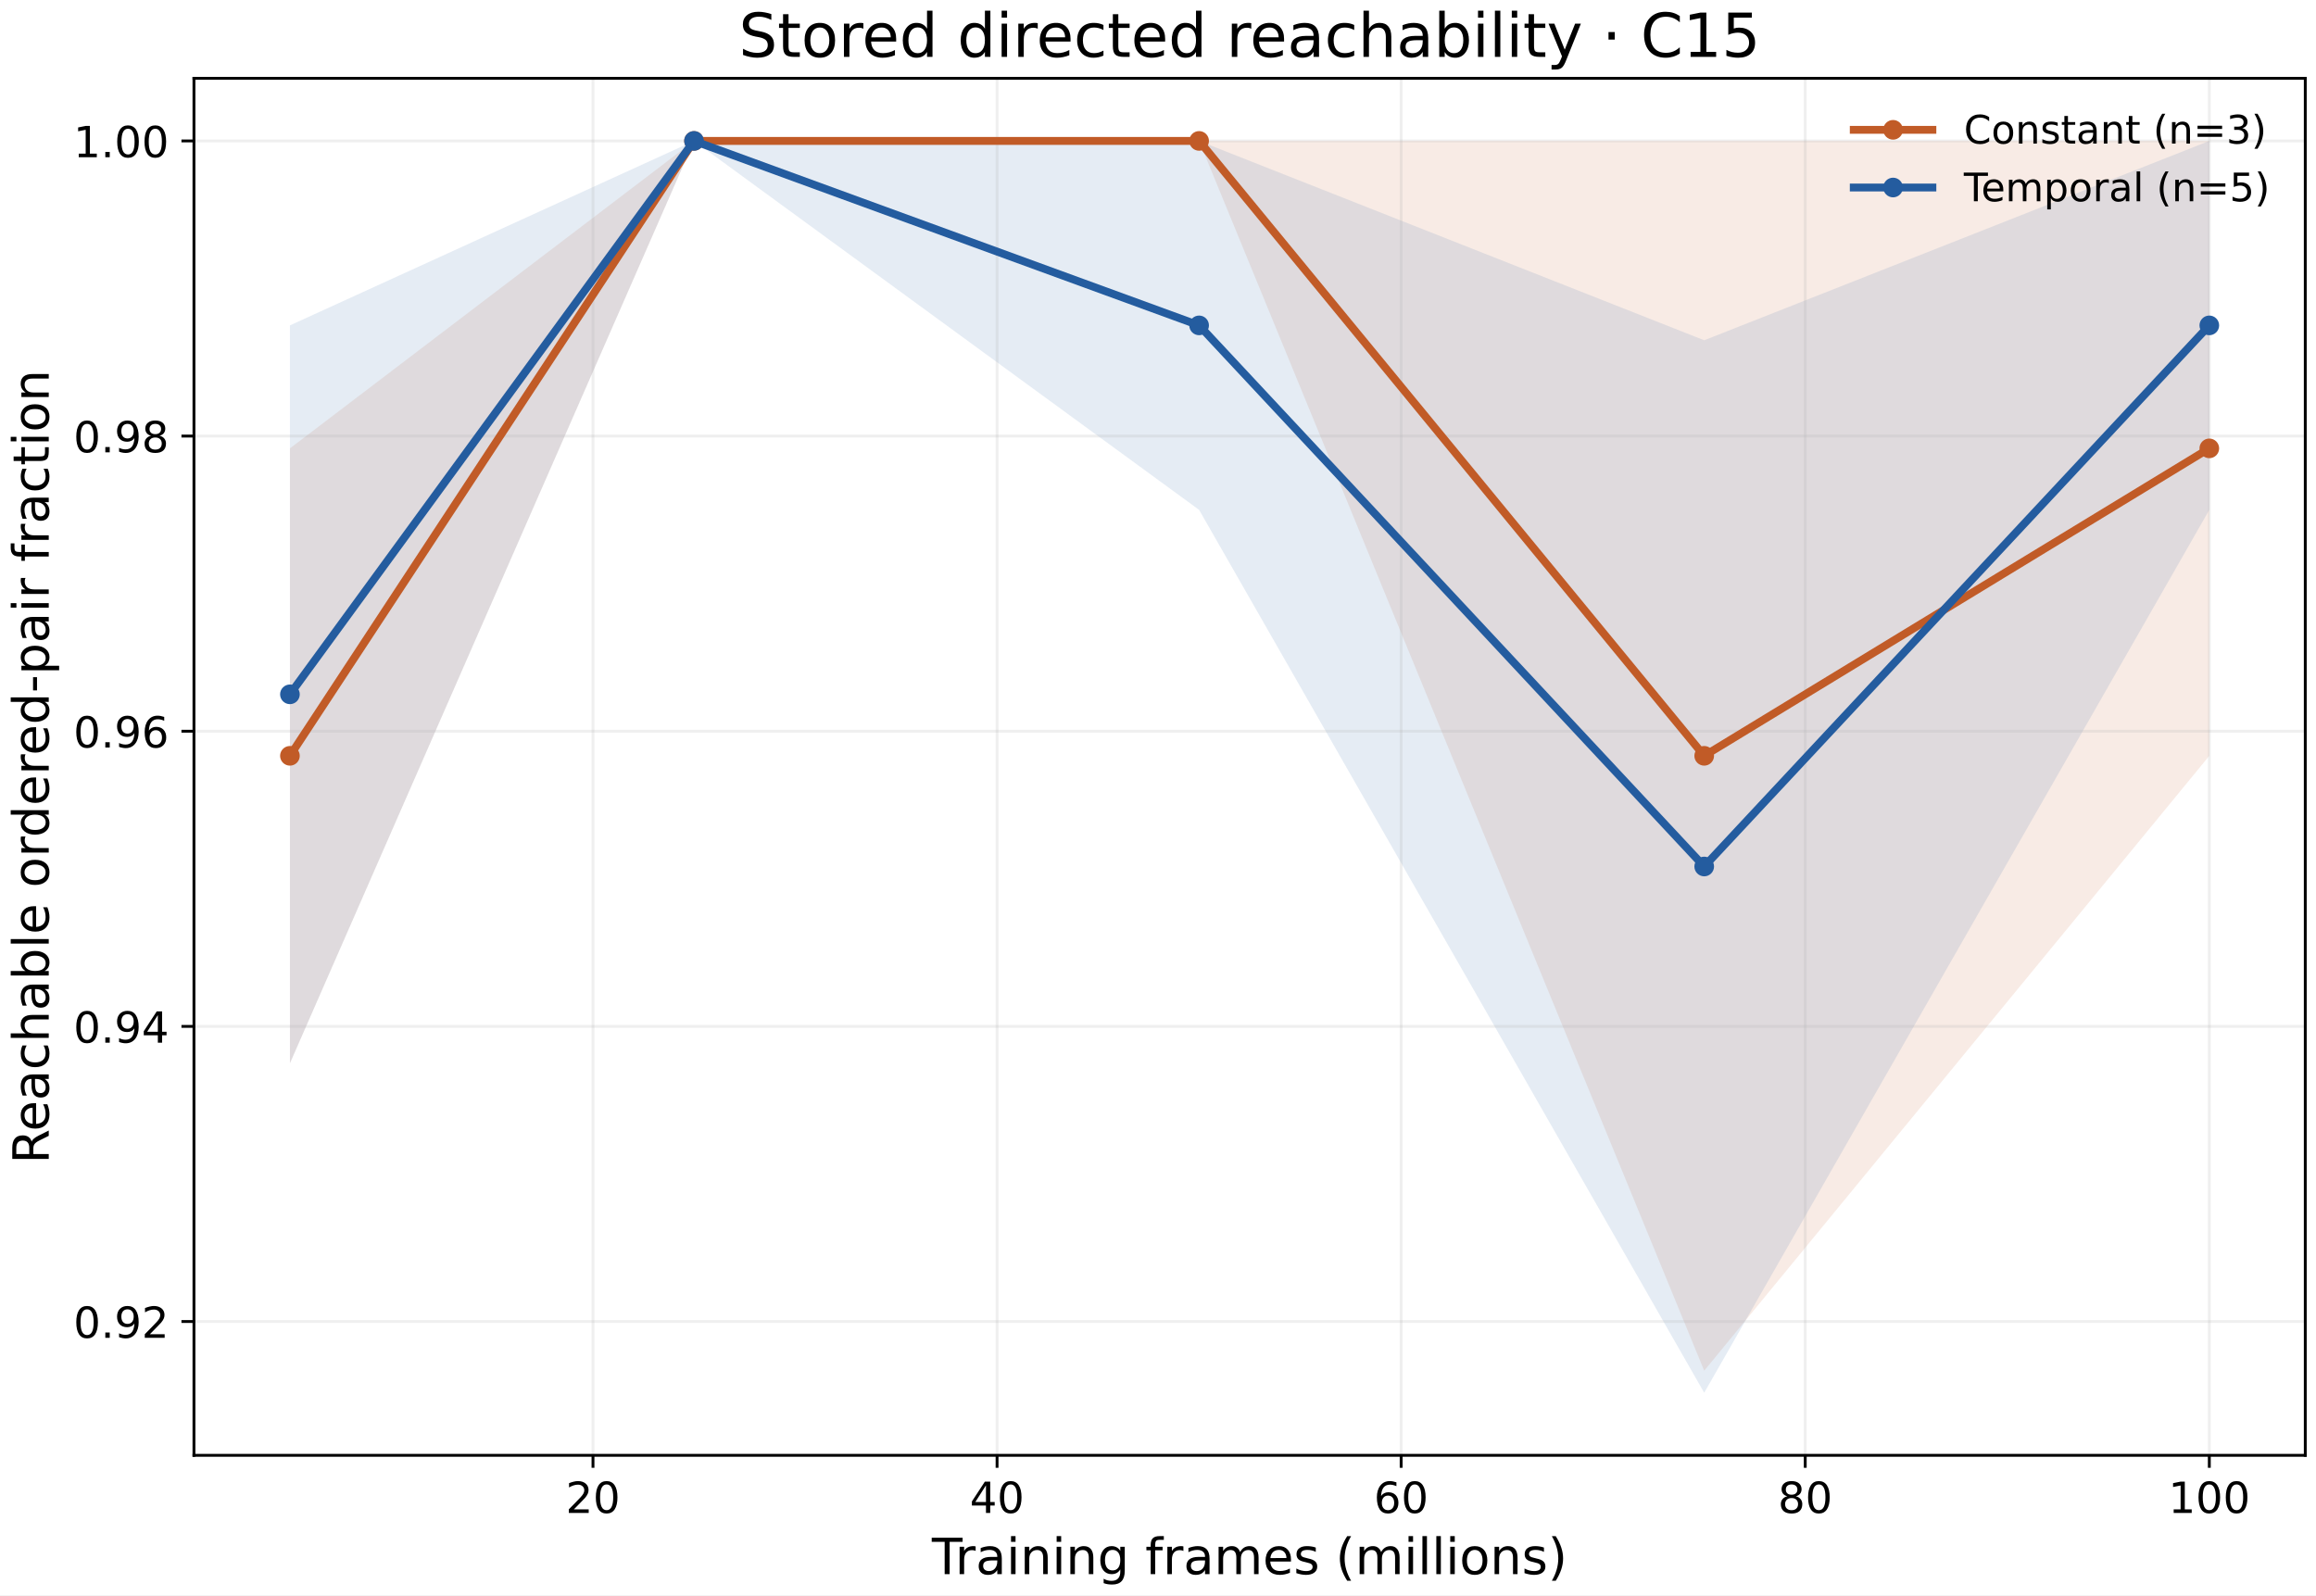
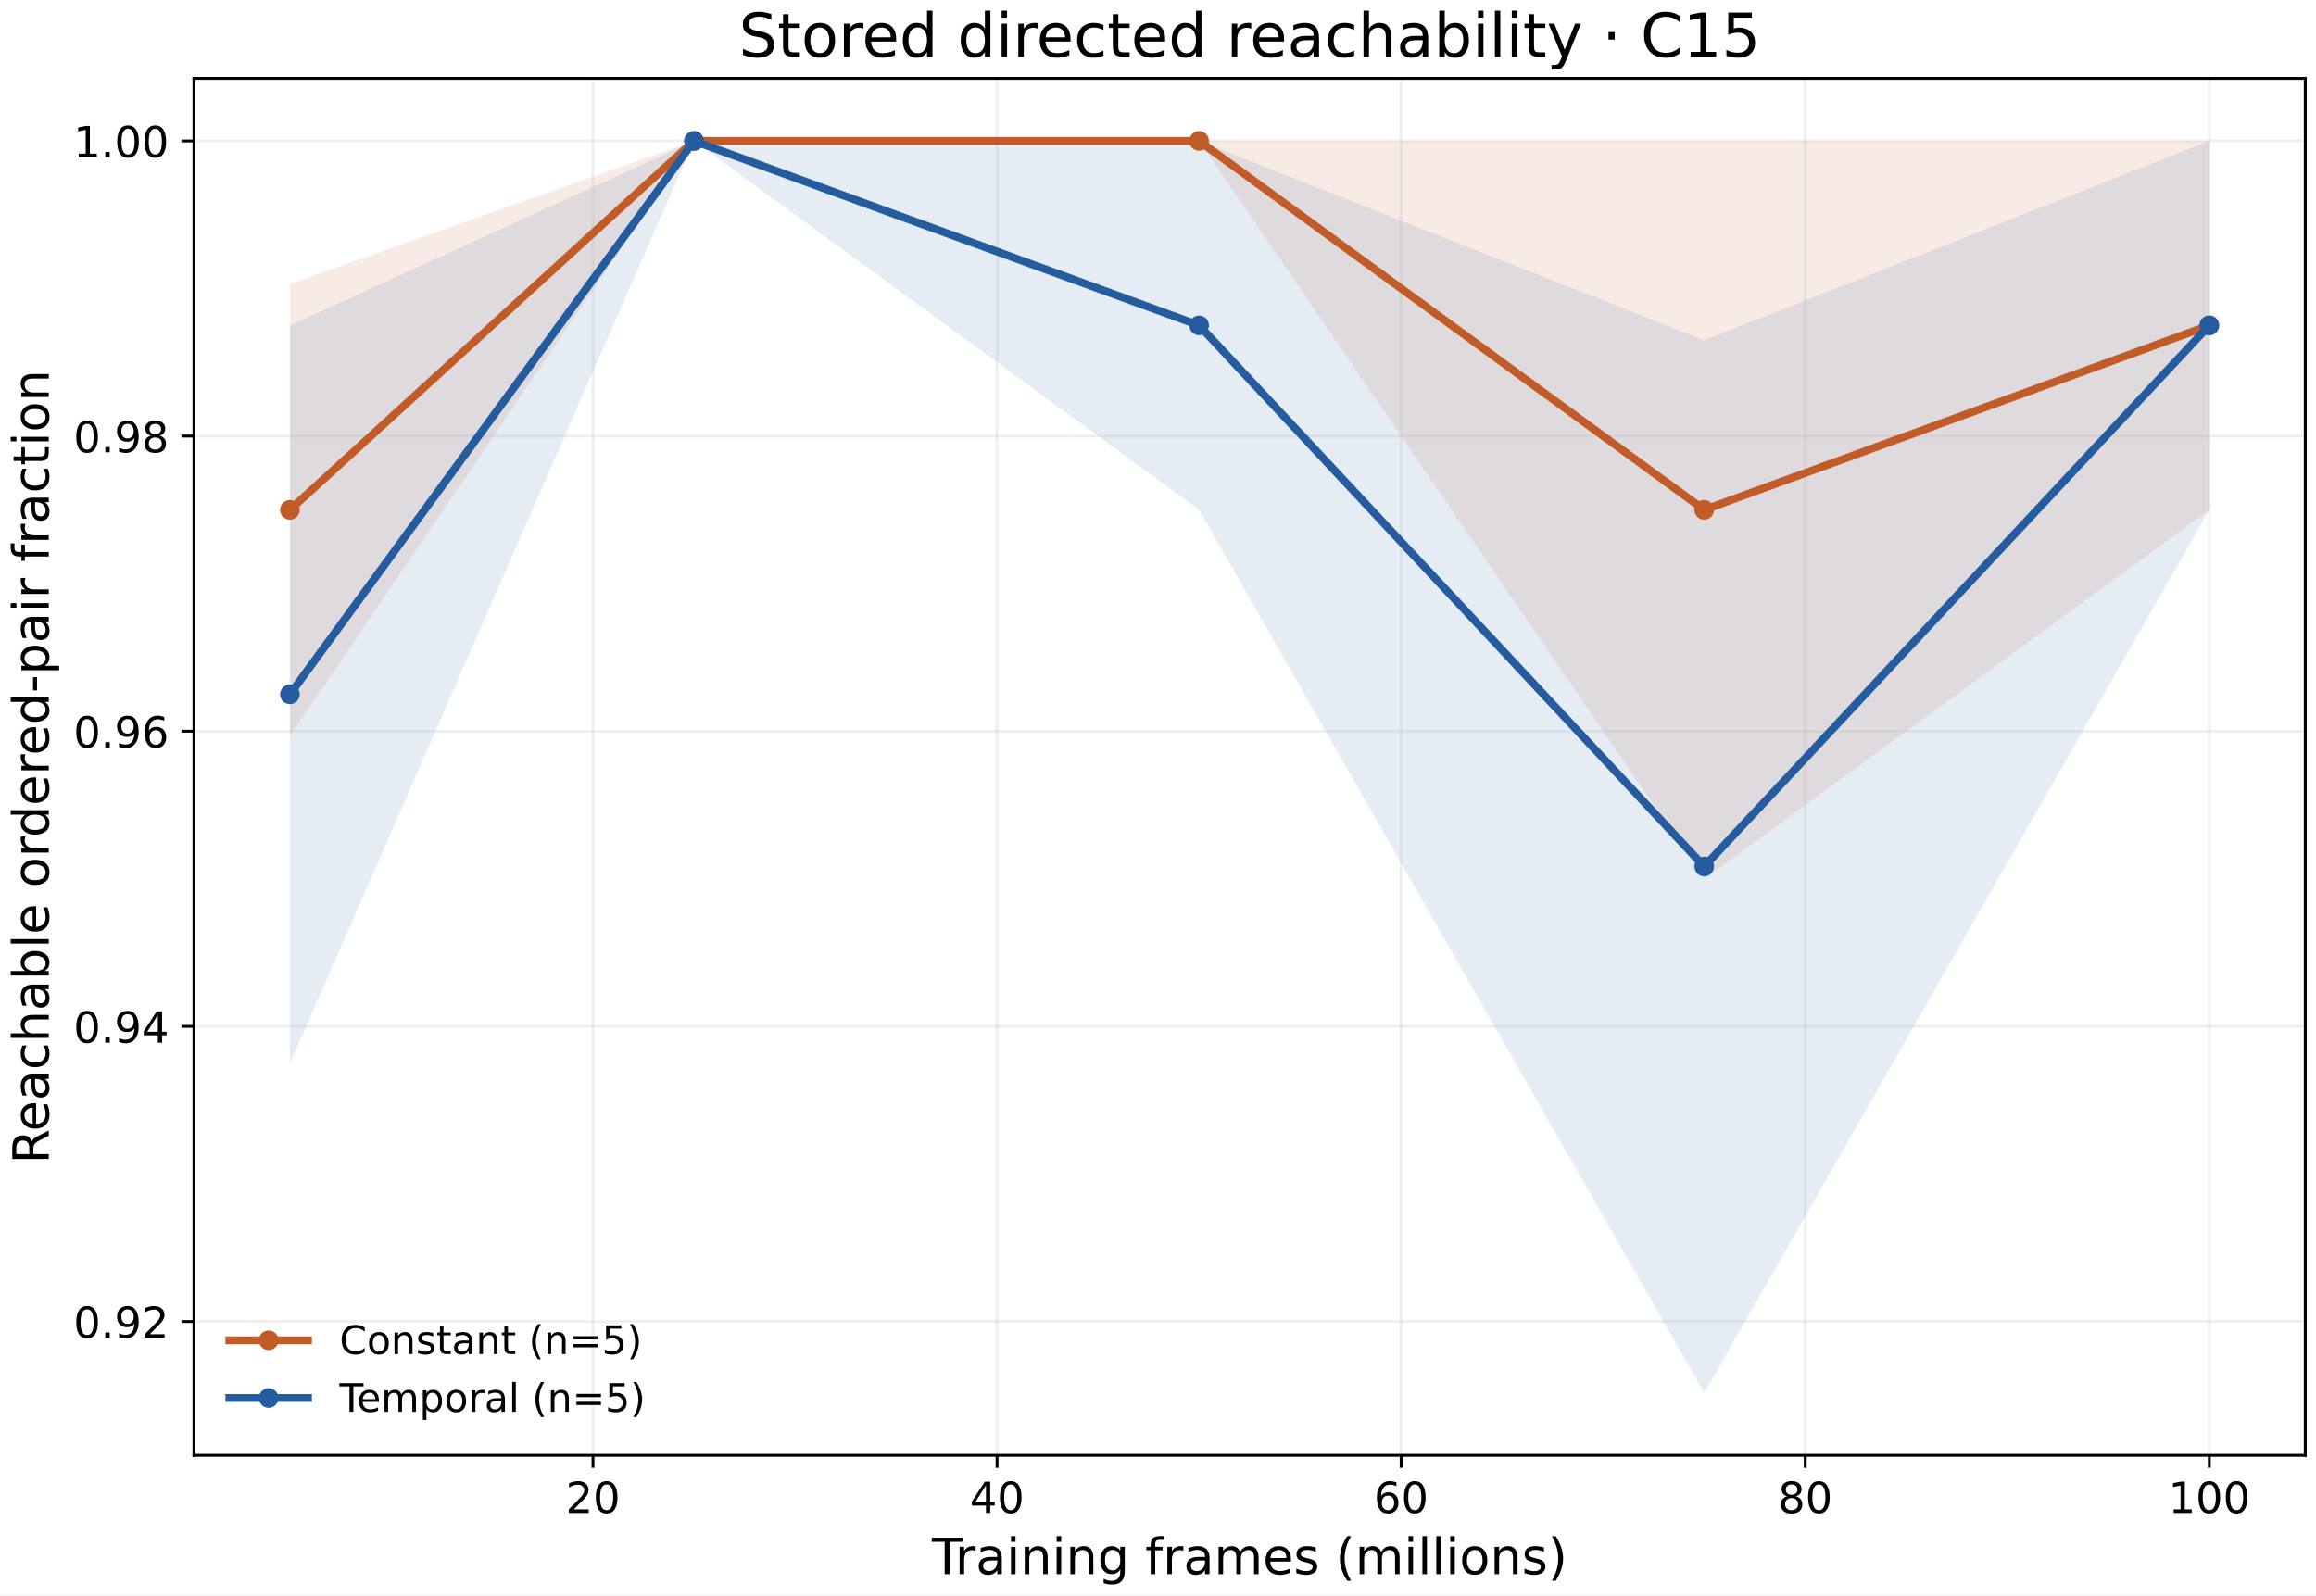
<svg xmlns="http://www.w3.org/2000/svg" xmlns:xlink="http://www.w3.org/1999/xlink" width="648pt" height="446.4pt" viewBox="0 0 648 446.4" version="1.1">
  <defs>
    <style type="text/css">*{stroke-linejoin: round; stroke-linecap: butt}</style>
  </defs>
  <g id="figure_1">
    <g id="patch_1">
      <path d="M 0 446.4 L 648 446.4 L 648 0 L 0 0 z " style="fill: #ffffff" />
    </g>
    <g id="axes_1">
      <g id="patch_2">
        <path d="M 54.268 407.237 L 645 407.237 L 645 21.918 L 54.268 21.918 z " style="fill: #ffffff" />
      </g>
-       <g id="PolyCollection_1">
-         <defs>
-           <path id="mbcb8e4360c" d="M 81.12 -320.936 L 81.12 -148.871 L 194.178 -406.968 L 335.502 -406.968 L 476.825 -62.838 L 618.148 -234.903 L 618.148 -406.968 L 618.148 -406.968 L 476.825 -406.968 L 335.502 -406.968 L 194.178 -406.968 L 81.12 -320.936 z " />
-         </defs>
-         <g clip-path="url(#p60c478f68a)">
-           <use xlink:href="#mbcb8e4360c" x="0" y="446.4" style="fill: #c15b27; fill-opacity: 0.12" />
-         </g>
-       </g>
-       <g id="PolyCollection_2">
+       <g id="FillBetweenPolyCollection_1">
+         <defs>
+           <path id="mb7b12213df" d="M 81.12 -366.95 L 81.12 -240.508 L 194.178 -406.968 L 335.502 -406.968 L 476.825 -200.49 L 618.148 -303.729 L 618.148 -406.968 L 618.148 -406.968 L 476.825 -406.968 L 335.502 -406.968 L 194.178 -406.968 L 81.12 -366.95 z " />
+         </defs>
+         <g clip-path="url(#p60c478f68a)">
+           <use xlink:href="#mb7b12213df" x="0" y="446.4" style="fill: #c15b27; fill-opacity: 0.12" />
+         </g>
+       </g>
+       <g id="FillBetweenPolyCollection_2">
        <defs>
          <path id="m6380da2b49" d="M 81.12 -355.348 L 81.12 -148.871 L 194.178 -406.968 L 335.502 -303.729 L 476.825 -56.678 L 618.148 -303.729 L 618.148 -406.968 L 618.148 -406.968 L 476.825 -351.185 L 335.502 -406.968 L 194.178 -406.968 L 81.12 -355.348 z " />
        </defs>
        <g clip-path="url(#p60c478f68a)">
          <use xlink:href="#m6380da2b49" x="0" y="446.4" style="fill: #245c9f; fill-opacity: 0.12" />
        </g>
      </g>
      <g id="matplotlib.axis_1">
        <g id="xtick_1">
          <g id="line2d_1">
            <path d="M 165.914 407.237 L 165.914 21.918 " clip-path="url(#p60c478f68a)" style="fill: none; stroke: #b0b0b0; stroke-opacity: 0.2; stroke-width: 0.8; stroke-linecap: square" />
          </g>
          <g id="line2d_2">
            <defs>
              <path id="m80c05153f4" d="M 0 0 L 0 3.5 " style="stroke: #000000; stroke-width: 0.8" />
            </defs>
            <g>
              <use xlink:href="#m80c05153f4" x="165.914" y="407.237" style="stroke: #000000; stroke-width: 0.8" />
            </g>
          </g>
          <g id="text_1">
-             <text style="font: 12px 'DejaVu Sans'; text-anchor: middle" x="165.914" y="423.355" transform="rotate(-0 165.9138 423.3548)">20</text>
+             <text style="font-size: 12px; font-family: 'DejaVu Sans'; text-anchor: middle" x="165.914" y="423.355" transform="rotate(-0 165.9138 423.3548)">20</text>
          </g>
        </g>
        <g id="xtick_2">
          <g id="line2d_3">
            <path d="M 278.972 407.237 L 278.972 21.918 " clip-path="url(#p60c478f68a)" style="fill: none; stroke: #b0b0b0; stroke-opacity: 0.2; stroke-width: 0.8; stroke-linecap: square" />
          </g>
          <g id="line2d_4">
            <g>
              <use xlink:href="#m80c05153f4" x="278.972" y="407.237" style="stroke: #000000; stroke-width: 0.8" />
            </g>
          </g>
          <g id="text_2">
-             <text style="font: 12px 'DejaVu Sans'; text-anchor: middle" x="278.972" y="423.355" transform="rotate(-0 278.9724 423.3548)">40</text>
+             <text style="font-size: 12px; font-family: 'DejaVu Sans'; text-anchor: middle" x="278.972" y="423.355" transform="rotate(-0 278.9724 423.3548)">40</text>
          </g>
        </g>
        <g id="xtick_3">
          <g id="line2d_5">
            <path d="M 392.031 407.237 L 392.031 21.918 " clip-path="url(#p60c478f68a)" style="fill: none; stroke: #b0b0b0; stroke-opacity: 0.2; stroke-width: 0.8; stroke-linecap: square" />
          </g>
          <g id="line2d_6">
            <g>
              <use xlink:href="#m80c05153f4" x="392.031" y="407.237" style="stroke: #000000; stroke-width: 0.8" />
            </g>
          </g>
          <g id="text_3">
-             <text style="font: 12px 'DejaVu Sans'; text-anchor: middle" x="392.031" y="423.355" transform="rotate(-0 392.0311 423.3548)">60</text>
+             <text style="font-size: 12px; font-family: 'DejaVu Sans'; text-anchor: middle" x="392.031" y="423.355" transform="rotate(-0 392.0311 423.3548)">60</text>
          </g>
        </g>
        <g id="xtick_4">
          <g id="line2d_7">
            <path d="M 505.09 407.237 L 505.09 21.918 " clip-path="url(#p60c478f68a)" style="fill: none; stroke: #b0b0b0; stroke-opacity: 0.2; stroke-width: 0.8; stroke-linecap: square" />
          </g>
          <g id="line2d_8">
            <g>
              <use xlink:href="#m80c05153f4" x="505.09" y="407.237" style="stroke: #000000; stroke-width: 0.8" />
            </g>
          </g>
          <g id="text_4">
-             <text style="font: 12px 'DejaVu Sans'; text-anchor: middle" x="505.09" y="423.355" transform="rotate(-0 505.0897 423.3548)">80</text>
+             <text style="font-size: 12px; font-family: 'DejaVu Sans'; text-anchor: middle" x="505.09" y="423.355" transform="rotate(-0 505.0897 423.3548)">80</text>
          </g>
        </g>
        <g id="xtick_5">
          <g id="line2d_9">
            <path d="M 618.148 407.237 L 618.148 21.918 " clip-path="url(#p60c478f68a)" style="fill: none; stroke: #b0b0b0; stroke-opacity: 0.2; stroke-width: 0.8; stroke-linecap: square" />
          </g>
          <g id="line2d_10">
            <g>
              <use xlink:href="#m80c05153f4" x="618.148" y="407.237" style="stroke: #000000; stroke-width: 0.8" />
            </g>
          </g>
          <g id="text_5">
-             <text style="font: 12px 'DejaVu Sans'; text-anchor: middle" x="618.148" y="423.355" transform="rotate(-0 618.1483 423.3548)">100</text>
+             <text style="font-size: 12px; font-family: 'DejaVu Sans'; text-anchor: middle" x="618.148" y="423.355" transform="rotate(-0 618.1483 423.3548)">100</text>
          </g>
        </g>
        <g id="text_6">
-           <text style="font: 14px 'DejaVu Sans'; text-anchor: middle" x="349.634" y="440.488" transform="rotate(-0 349.6341 440.4882)">Training frames (millions)</text>
+           <text style="font-size: 14px; font-family: 'DejaVu Sans'; text-anchor: middle" x="349.634" y="440.488" transform="rotate(-0 349.6341 440.4882)">Training frames (millions)</text>
        </g>
      </g>
      <g id="matplotlib.axis_2">
        <g id="ytick_1">
          <g id="line2d_11">
            <path d="M 54.268 369.796 L 645 369.796 " clip-path="url(#p60c478f68a)" style="fill: none; stroke: #b0b0b0; stroke-opacity: 0.2; stroke-width: 0.8; stroke-linecap: square" />
          </g>
          <g id="line2d_12">
            <defs>
              <path id="mdc1687c3f1" d="M 0 0 L -3.5 0 " style="stroke: #000000; stroke-width: 0.8" />
            </defs>
            <g>
              <use xlink:href="#mdc1687c3f1" x="54.268" y="369.796" style="stroke: #000000; stroke-width: 0.8" />
            </g>
          </g>
          <g id="text_7">
-             <text style="font: 12px 'DejaVu Sans'; text-anchor: end" x="47.268" y="374.355" transform="rotate(-0 47.26837 374.3555)">0.92</text>
+             <text style="font-size: 12px; font-family: 'DejaVu Sans'; text-anchor: end" x="47.268" y="374.355" transform="rotate(-0 47.26837 374.3555)">0.92</text>
          </g>
        </g>
        <g id="ytick_2">
          <g id="line2d_13">
            <path d="M 54.268 287.205 L 645 287.205 " clip-path="url(#p60c478f68a)" style="fill: none; stroke: #b0b0b0; stroke-opacity: 0.2; stroke-width: 0.8; stroke-linecap: square" />
          </g>
          <g id="line2d_14">
            <g>
              <use xlink:href="#mdc1687c3f1" x="54.268" y="287.205" style="stroke: #000000; stroke-width: 0.8" />
            </g>
          </g>
          <g id="text_8">
-             <text style="font: 12px 'DejaVu Sans'; text-anchor: end" x="47.268" y="291.764" transform="rotate(-0 47.26837 291.7644)">0.94</text>
+             <text style="font-size: 12px; font-family: 'DejaVu Sans'; text-anchor: end" x="47.268" y="291.764" transform="rotate(-0 47.26837 291.7644)">0.94</text>
          </g>
        </g>
        <g id="ytick_3">
          <g id="line2d_15">
            <path d="M 54.268 204.614 L 645 204.614 " clip-path="url(#p60c478f68a)" style="fill: none; stroke: #b0b0b0; stroke-opacity: 0.2; stroke-width: 0.8; stroke-linecap: square" />
          </g>
          <g id="line2d_16">
            <g>
              <use xlink:href="#mdc1687c3f1" x="54.268" y="204.614" style="stroke: #000000; stroke-width: 0.8" />
            </g>
          </g>
          <g id="text_9">
-             <text style="font: 12px 'DejaVu Sans'; text-anchor: end" x="47.268" y="209.173" transform="rotate(-0 47.26837 209.1733)">0.96</text>
+             <text style="font-size: 12px; font-family: 'DejaVu Sans'; text-anchor: end" x="47.268" y="209.173" transform="rotate(-0 47.26837 209.1733)">0.96</text>
          </g>
        </g>
        <g id="ytick_4">
          <g id="line2d_17">
            <path d="M 54.268 122.023 L 645 122.023 " clip-path="url(#p60c478f68a)" style="fill: none; stroke: #b0b0b0; stroke-opacity: 0.2; stroke-width: 0.8; stroke-linecap: square" />
          </g>
          <g id="line2d_18">
            <g>
              <use xlink:href="#mdc1687c3f1" x="54.268" y="122.023" style="stroke: #000000; stroke-width: 0.8" />
            </g>
          </g>
          <g id="text_10">
-             <text style="font: 12px 'DejaVu Sans'; text-anchor: end" x="47.268" y="126.582" transform="rotate(-0 47.26837 126.5822)">0.98</text>
+             <text style="font-size: 12px; font-family: 'DejaVu Sans'; text-anchor: end" x="47.268" y="126.582" transform="rotate(-0 47.26837 126.5822)">0.98</text>
          </g>
        </g>
        <g id="ytick_5">
          <g id="line2d_19">
            <path d="M 54.268 39.432 L 645 39.432 " clip-path="url(#p60c478f68a)" style="fill: none; stroke: #b0b0b0; stroke-opacity: 0.2; stroke-width: 0.8; stroke-linecap: square" />
          </g>
          <g id="line2d_20">
            <g>
              <use xlink:href="#mdc1687c3f1" x="54.268" y="39.432" style="stroke: #000000; stroke-width: 0.8" />
            </g>
          </g>
          <g id="text_11">
-             <text style="font: 12px 'DejaVu Sans'; text-anchor: end" x="47.268" y="43.991" transform="rotate(-0 47.26837 43.99115)">1.00</text>
+             <text style="font-size: 12px; font-family: 'DejaVu Sans'; text-anchor: end" x="47.268" y="43.991" transform="rotate(-0 47.26837 43.99115)">1.00</text>
          </g>
        </g>
        <g id="text_12">
-           <text style="font: 14px 'DejaVu Sans'; text-anchor: middle" x="13.638" y="214.577" transform="rotate(-90 13.63805 214.5771)">Reachable ordered-pair fraction</text>
+           <text style="font-size: 14px; font-family: 'DejaVu Sans'; text-anchor: middle" x="13.638" y="214.577" transform="rotate(-90 13.63805 214.5771)">Reachable ordered-pair fraction</text>
        </g>
      </g>
      <g id="line2d_21">
-         <path d="M 81.12 211.497 L 194.178 39.432 L 335.502 39.432 L 476.825 211.497 L 618.148 125.464 " clip-path="url(#p60c478f68a)" style="fill: none; stroke: #c15b27; stroke-width: 2.2; stroke-linecap: square" />
+         <path d="M 81.12 142.671 L 194.178 39.432 L 335.502 39.432 L 476.825 142.671 L 618.148 91.052 " clip-path="url(#p60c478f68a)" style="fill: none; stroke: #c15b27; stroke-width: 2.2; stroke-linecap: square" />
        <defs>
          <path id="m7a577e1d82" d="M 0 2.25 C 0.597 2.25 1.169 2.013 1.591 1.591 C 2.013 1.169 2.25 0.597 2.25 0 C 2.25 -0.597 2.013 -1.169 1.591 -1.591 C 1.169 -2.013 0.597 -2.25 0 -2.25 C -0.597 -2.25 -1.169 -2.013 -1.591 -1.591 C -2.013 -1.169 -2.25 -0.597 -2.25 0 C -2.25 0.597 -2.013 1.169 -1.591 1.591 C -1.169 2.013 -0.597 2.25 0 2.25 z " style="stroke: #c15b27" />
        </defs>
        <g clip-path="url(#p60c478f68a)">
-           <use xlink:href="#m7a577e1d82" x="81.12" y="211.497" style="fill: #c15b27; stroke: #c15b27" />
+           <use xlink:href="#m7a577e1d82" x="81.12" y="142.671" style="fill: #c15b27; stroke: #c15b27" />
          <use xlink:href="#m7a577e1d82" x="194.178" y="39.432" style="fill: #c15b27; stroke: #c15b27" />
          <use xlink:href="#m7a577e1d82" x="335.502" y="39.432" style="fill: #c15b27; stroke: #c15b27" />
-           <use xlink:href="#m7a577e1d82" x="476.825" y="211.497" style="fill: #c15b27; stroke: #c15b27" />
-           <use xlink:href="#m7a577e1d82" x="618.148" y="125.464" style="fill: #c15b27; stroke: #c15b27" />
+           <use xlink:href="#m7a577e1d82" x="476.825" y="142.671" style="fill: #c15b27; stroke: #c15b27" />
+           <use xlink:href="#m7a577e1d82" x="618.148" y="91.052" style="fill: #c15b27; stroke: #c15b27" />
        </g>
      </g>
      <g id="line2d_22">
        <path d="M 81.12 194.29 L 194.178 39.432 L 335.502 91.052 L 476.825 242.468 L 618.148 91.052 " clip-path="url(#p60c478f68a)" style="fill: none; stroke: #245c9f; stroke-width: 2.2; stroke-linecap: square" />
        <defs>
          <path id="m927a279fb0" d="M 0 2.25 C 0.597 2.25 1.169 2.013 1.591 1.591 C 2.013 1.169 2.25 0.597 2.25 0 C 2.25 -0.597 2.013 -1.169 1.591 -1.591 C 1.169 -2.013 0.597 -2.25 0 -2.25 C -0.597 -2.25 -1.169 -2.013 -1.591 -1.591 C -2.013 -1.169 -2.25 -0.597 -2.25 0 C -2.25 0.597 -2.013 1.169 -1.591 1.591 C -1.169 2.013 -0.597 2.25 0 2.25 z " style="stroke: #245c9f" />
        </defs>
        <g clip-path="url(#p60c478f68a)">
          <use xlink:href="#m927a279fb0" x="81.12" y="194.29" style="fill: #245c9f; stroke: #245c9f" />
          <use xlink:href="#m927a279fb0" x="194.178" y="39.432" style="fill: #245c9f; stroke: #245c9f" />
          <use xlink:href="#m927a279fb0" x="335.502" y="91.052" style="fill: #245c9f; stroke: #245c9f" />
          <use xlink:href="#m927a279fb0" x="476.825" y="242.468" style="fill: #245c9f; stroke: #245c9f" />
          <use xlink:href="#m927a279fb0" x="618.148" y="91.052" style="fill: #245c9f; stroke: #245c9f" />
        </g>
      </g>
      <g id="patch_3">
        <path d="M 54.268 407.237 L 54.268 21.918 " style="fill: none; stroke: #000000; stroke-width: 0.8; stroke-linejoin: miter; stroke-linecap: square" />
      </g>
      <g id="patch_4">
        <path d="M 645 407.237 L 645 21.918 " style="fill: none; stroke: #000000; stroke-width: 0.8; stroke-linejoin: miter; stroke-linecap: square" />
      </g>
      <g id="patch_5">
        <path d="M 54.268 407.237 L 645 407.237 " style="fill: none; stroke: #000000; stroke-width: 0.8; stroke-linejoin: miter; stroke-linecap: square" />
      </g>
      <g id="patch_6">
        <path d="M 54.268 21.918 L 645 21.918 " style="fill: none; stroke: #000000; stroke-width: 0.8; stroke-linejoin: miter; stroke-linecap: square" />
      </g>
      <g id="text_13">
-         <text style="font: 17px 'DejaVu Sans'; text-anchor: middle" x="349.634" y="15.918" transform="rotate(-0 349.6341 15.91758)">Stored directed reachability · C15</text>
+         <text style="font-size: 17px; font-family: 'DejaVu Sans'; text-anchor: middle" x="349.634" y="15.918" transform="rotate(-0 349.6341 15.91758)">Stored directed reachability · C15</text>
      </g>
      <g id="legend_1">
        <g id="line2d_23">
-           <path d="M 518.668 36.326 L 529.668 36.326 L 540.668 36.326 " style="fill: none; stroke: #c15b27; stroke-width: 2.2; stroke-linecap: square" />
+           <path d="M 64.168 375.053 L 75.168 375.053 L 86.168 375.053 " style="fill: none; stroke: #c15b27; stroke-width: 2.2; stroke-linecap: square" />
          <g>
-             <use xlink:href="#m7a577e1d82" x="529.668" y="36.326" style="fill: #c15b27; stroke: #c15b27" />
+             <use xlink:href="#m7a577e1d82" x="75.168" y="375.053" style="fill: #c15b27; stroke: #c15b27" />
          </g>
        </g>
        <g id="text_14">
-           <text style="font: 11px 'DejaVu Sans'; text-anchor: start" x="549.468" y="40.176" transform="rotate(-0 549.4682 40.17587)">Constant (n=3)</text>
+           <text style="font-size: 11px; font-family: 'DejaVu Sans'; text-anchor: start" x="94.968" y="378.903" transform="rotate(-0 94.96837 378.903)">Constant (n=5)</text>
        </g>
        <g id="line2d_24">
-           <path d="M 518.668 52.472 L 529.668 52.472 L 540.668 52.472 " style="fill: none; stroke: #245c9f; stroke-width: 2.2; stroke-linecap: square" />
+           <path d="M 64.168 391.199 L 75.168 391.199 L 86.168 391.199 " style="fill: none; stroke: #245c9f; stroke-width: 2.2; stroke-linecap: square" />
          <g>
-             <use xlink:href="#m927a279fb0" x="529.668" y="52.472" style="fill: #245c9f; stroke: #245c9f" />
+             <use xlink:href="#m927a279fb0" x="75.168" y="391.199" style="fill: #245c9f; stroke: #245c9f" />
          </g>
        </g>
        <g id="text_15">
-           <text style="font: 11px 'DejaVu Sans'; text-anchor: start" x="549.468" y="56.322" transform="rotate(-0 549.4682 56.3218)">Temporal (n=5)</text>
+           <text style="font-size: 11px; font-family: 'DejaVu Sans'; text-anchor: start" x="94.968" y="395.049" transform="rotate(-0 94.96837 395.049)">Temporal (n=5)</text>
        </g>
      </g>
    </g>
  </g>
  <defs>
    <clipPath id="p60c478f68a">
      <rect x="54.268" y="21.918" width="590.731" height="385.319" />
    </clipPath>
  </defs>
</svg>
